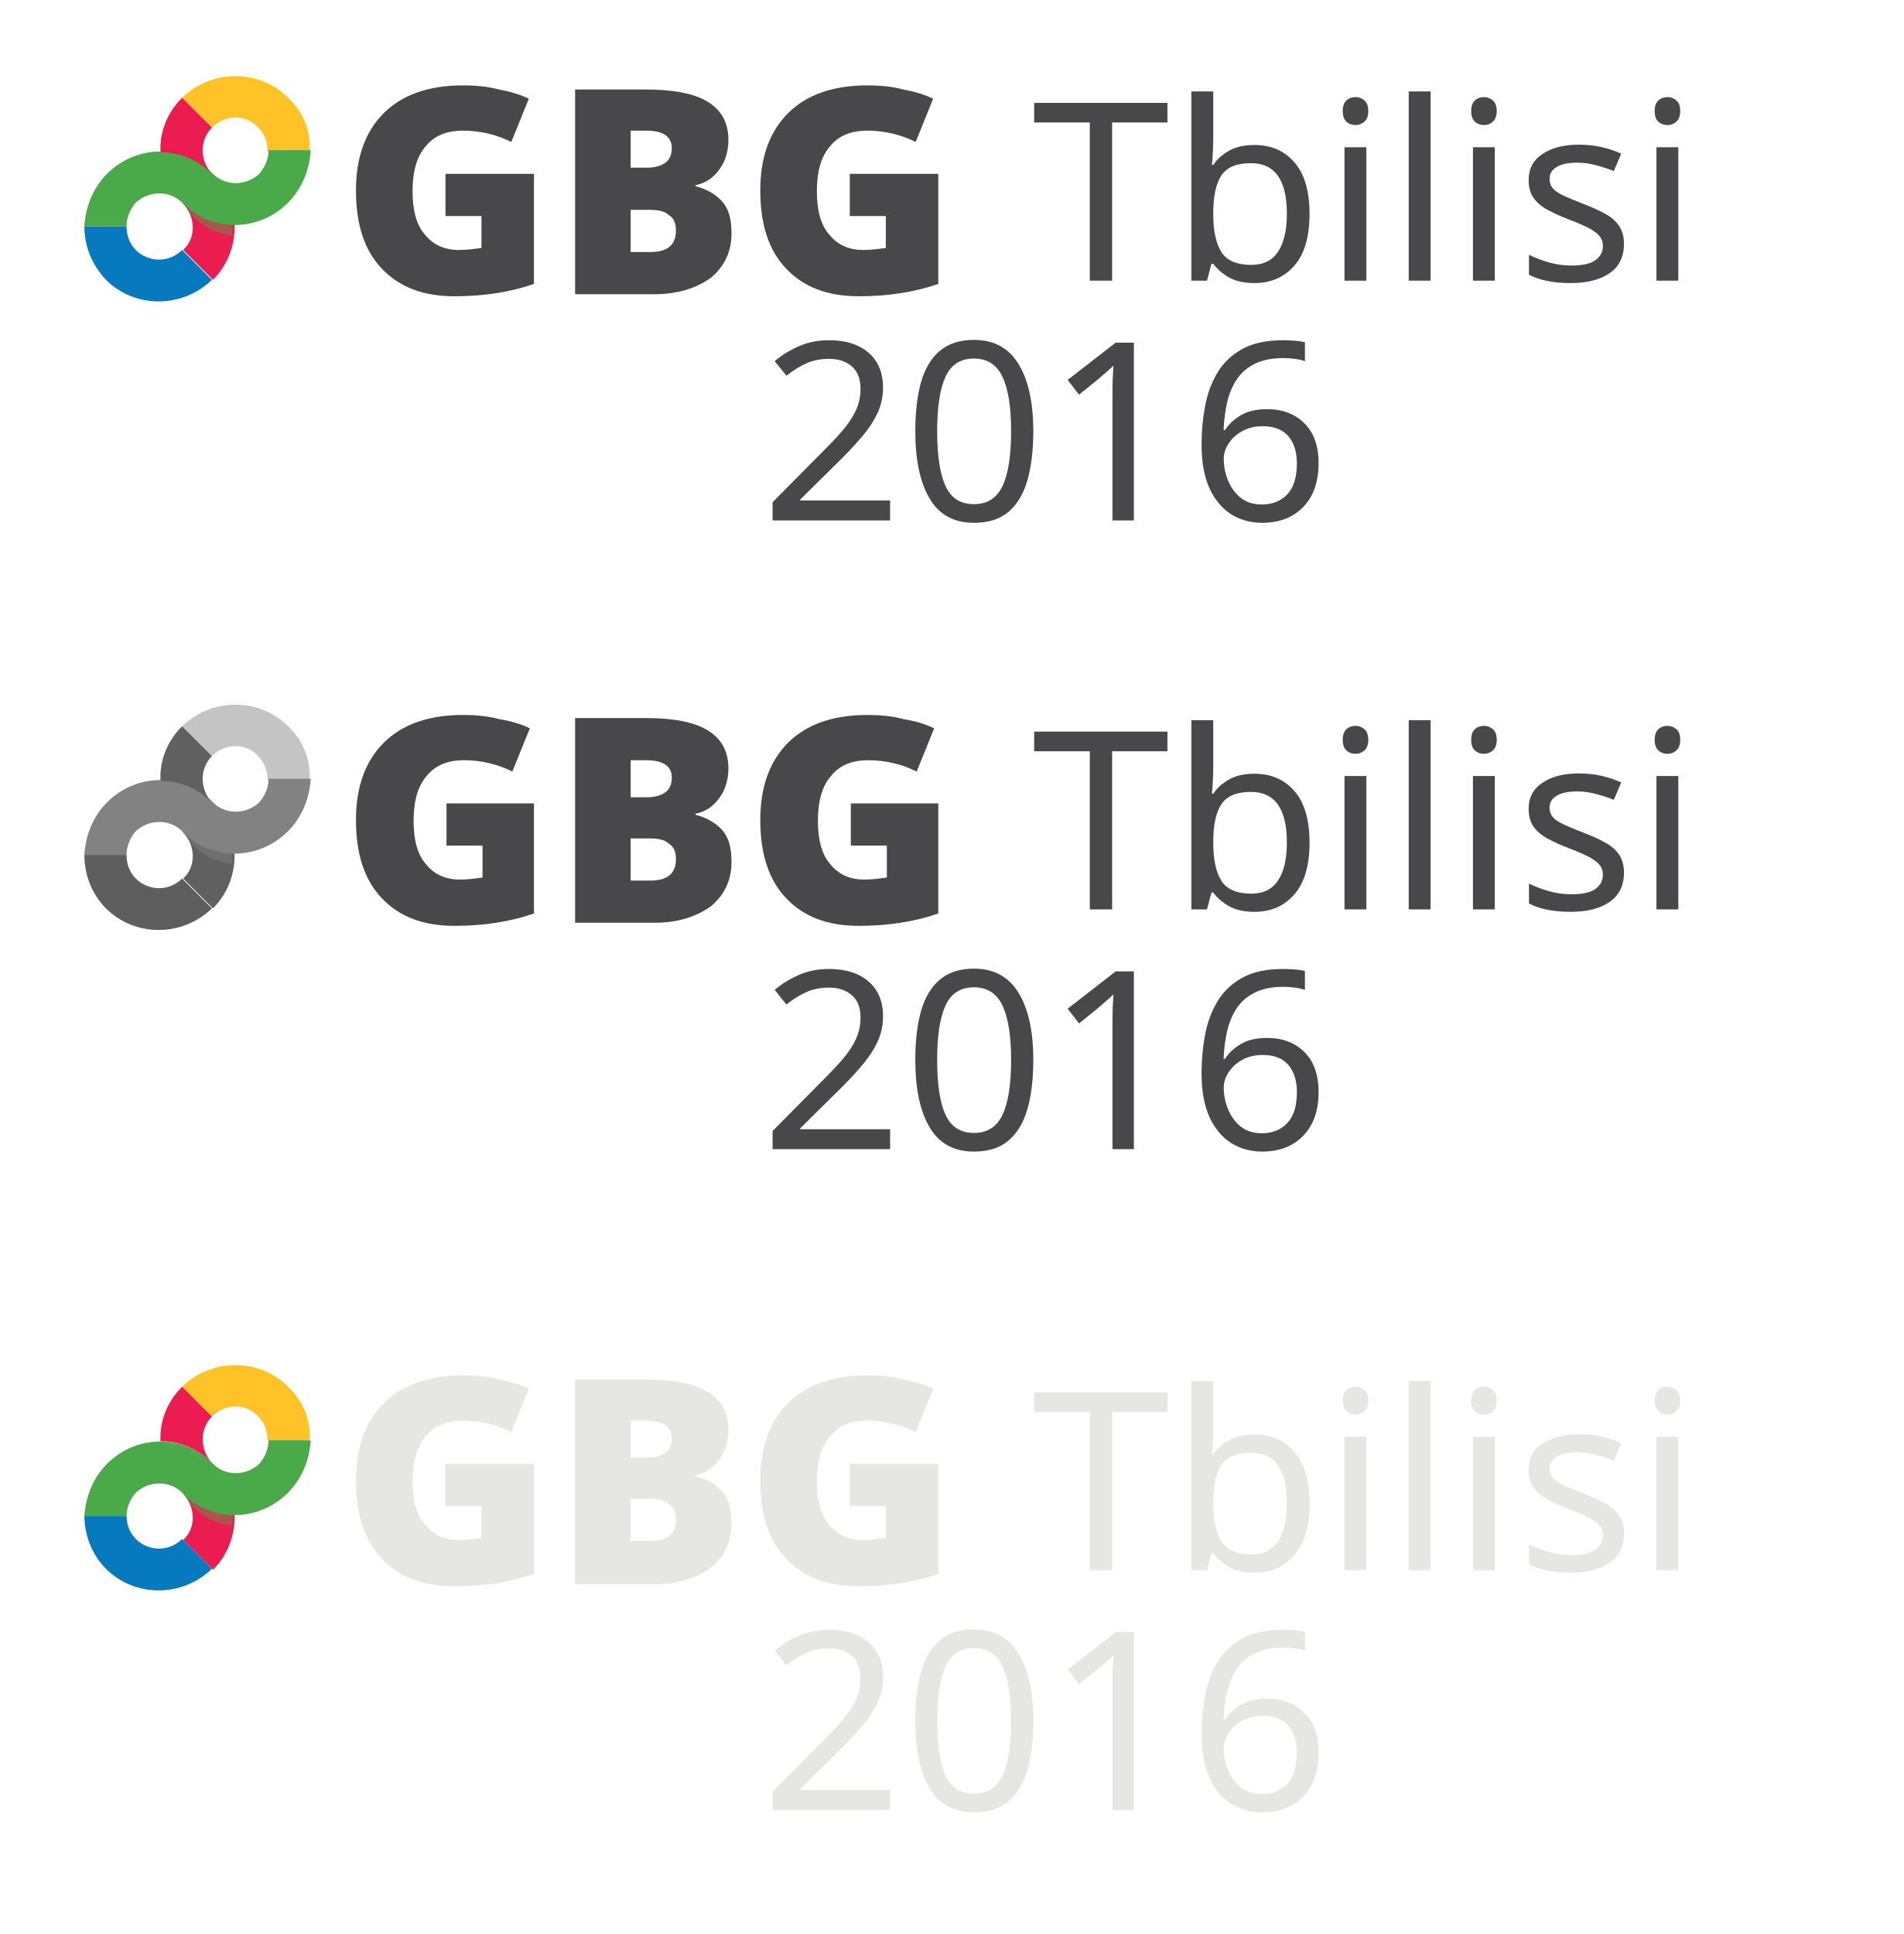
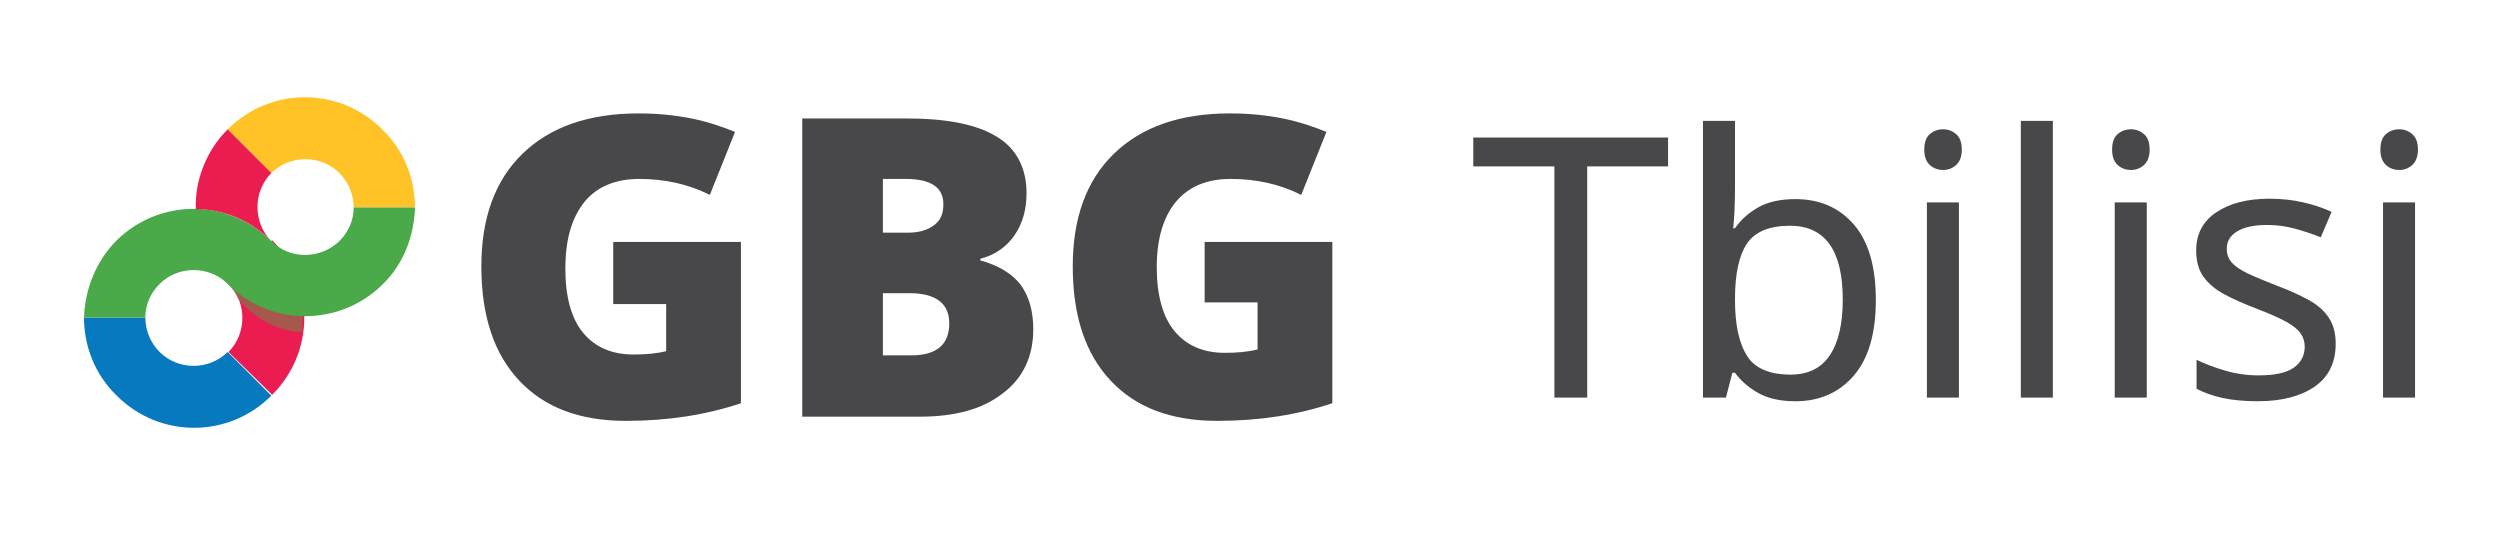
- <svg xmlns="http://www.w3.org/2000/svg" xmlns:xlink="http://www.w3.org/1999/xlink" version="1.1" id="Layer_1" x="0px" y="0px" viewBox="-56 -61.8 185 188" style="enable-background:new -56 -61.8 185 188;" xml:space="preserve">
+ <svg xmlns="http://www.w3.org/2000/svg" xmlns:xlink="http://www.w3.org/1999/xlink" version="1.1" id="Layer_1" x="0px" y="0px" viewBox="0 0 297.6 65.2" style="enable-background:new 0 0 297.6 65.2;" xml:space="preserve">
  <style type="text/css">
	.st0{fill:#48484A;}
	.st1{fill:#EB1C50;}
- 	.st2{opacity:0.43;clip-path:url(#XMLID_38_);}
- 	.st3{clip-path:url(#XMLID_39_);fill:#4AA748;}
+ 	.st2{opacity:0.43;clip-path:url(#XMLID_15_);}
+ 	.st3{clip-path:url(#XMLID_16_);fill:#4AA748;}
	.st4{fill:#FFC328;}
	.st5{fill:#0779BE;}
	.st6{fill:#4AA948;}
	.st7{fill:none;}
	.st8{font-family:'Asap-Bold';}
- 	.st9{font-size:24.197px;}
- 	.st10{fill:#606060;}
- 	.st11{opacity:0.43;clip-path:url(#XMLID_40_);}
- 	.st12{clip-path:url(#XMLID_41_);fill:#818181;}
- 	.st13{fill:#C4C4C4;}
- 	.st14{fill:#5E5E5E;}
- 	.st15{fill:#828282;}
- 	.st16{fill:#E6E6E5;}
- 	.st17{opacity:0.43;clip-path:url(#XMLID_43_);}
- 	.st18{clip-path:url(#XMLID_44_);fill:#4AA748;}
+ 	.st9{font-size:43.337px;}
</style>
-   <path id="XMLID_75_" class="st0" d="M-12.7-44.9h8.6v10.7C-6.4-33.4-9-33-11.8-33c-3.1,0-5.4-0.9-7.1-2.7c-1.7-1.8-2.5-4.3-2.5-7.6  c0-3.2,0.9-5.7,2.7-7.5c1.8-1.8,4.4-2.7,7.7-2.7c1.2,0,2.4,0.1,3.5,0.4c1.1,0.2,2.1,0.5,2.9,0.9l-1.7,4.2c-1.4-0.7-3-1.1-4.7-1.1  c-1.6,0-2.8,0.5-3.6,1.5c-0.9,1-1.3,2.5-1.3,4.4c0,1.9,0.4,3.3,1.2,4.2c0.8,1,1.9,1.5,3.3,1.5c0.8,0,1.5-0.1,2.2-0.2v-3.1h-3.5  V-44.9z" />
-   <path id="XMLID_71_" class="st0" d="M-0.1-53.1h6.9c2.7,0,4.7,0.4,6,1.2c1.3,0.8,2,2,2,3.7c0,1.1-0.3,2.1-0.9,2.9  c-0.6,0.8-1.3,1.3-2.3,1.5v0.1c1.2,0.3,2.1,0.9,2.7,1.6c0.6,0.8,0.8,1.7,0.8,3c0,1.8-0.7,3.2-2,4.3c-1.4,1-3.2,1.6-5.5,1.6h-7.7  V-53.1z M5.3-45.5h1.6c0.8,0,1.4-0.2,1.8-0.5c0.4-0.3,0.6-0.8,0.6-1.4c0-1.1-0.8-1.7-2.5-1.7H5.3V-45.5z M5.3-41.5v4.2h1.9  c1.7,0,2.5-0.7,2.5-2.1c0-0.7-0.2-1.2-0.7-1.5c-0.4-0.4-1.1-0.5-1.9-0.5H5.3z" />
-   <path id="XMLID_70_" class="st0" d="M26.6-44.9h8.6v10.7c-2.3,0.8-4.9,1.2-7.7,1.2c-3.1,0-5.4-0.9-7.1-2.7c-1.7-1.8-2.5-4.3-2.5-7.6  c0-3.2,0.9-5.7,2.7-7.5c1.8-1.8,4.4-2.7,7.7-2.7c1.2,0,2.4,0.1,3.5,0.4c1.1,0.2,2.1,0.5,2.9,0.9l-1.7,4.2c-1.4-0.7-3-1.1-4.7-1.1  c-1.6,0-2.8,0.5-3.6,1.5c-0.9,1-1.3,2.5-1.3,4.4c0,1.9,0.4,3.3,1.2,4.2c0.8,1,1.9,1.5,3.3,1.5c0.8,0,1.5-0.1,2.2-0.2v-3.1h-3.5  V-44.9z" />
-   <path id="XMLID_69_" class="st1" d="M-40.5-36.6L-40.5-36.6c0.8,0,1.6-0.3,2.3-0.9l2.9,2.9c2.8-2.8,2.8-7.4,0-10.3l-2.9,2.9  c1.2,1.3,1.3,3.3,0,4.5C-38.9-36.9-39.7-36.6-40.5-36.6" />
-   <g id="XMLID_62_">
+   <path id="XMLID_13_" class="st0" d="M72.9,28.8h15.3V48c-4.2,1.4-8.7,2.1-13.7,2.1c-5.5,0-9.7-1.6-12.7-4.8c-3-3.2-4.5-7.7-4.5-13.6  c0-5.7,1.6-10.2,4.9-13.4c3.3-3.2,7.9-4.8,13.8-4.8c2.2,0,4.3,0.2,6.3,0.6c2,0.4,3.7,1,5.2,1.6l-3,7.5c-2.6-1.3-5.4-1.9-8.4-1.9  c-2.8,0-5,0.9-6.5,2.7C68,26,67.3,28.6,67.3,32c0,3.3,0.7,5.9,2.1,7.6c1.4,1.7,3.4,2.6,6,2.6c1.4,0,2.7-0.1,3.9-0.4v-5.6h-6.3V28.8z  " />
+   <path id="XMLID_12_" class="st0" d="M95.5,14.1h12.4c4.8,0,8.4,0.7,10.8,2.2c2.3,1.4,3.5,3.7,3.5,6.7c0,2-0.5,3.7-1.5,5.1  c-1,1.4-2.4,2.3-4,2.7V31c2.2,0.6,3.8,1.6,4.8,2.9c1,1.4,1.5,3.1,1.5,5.3c0,3.2-1.2,5.8-3.6,7.6c-2.4,1.9-5.7,2.8-9.9,2.8H95.5V14.1  z M105.1,27.7h2.9c1.4,0,2.4-0.3,3.2-0.9c0.8-0.6,1.1-1.4,1.1-2.5c0-2-1.5-3-4.5-3h-2.7V27.7z M105.1,34.8v7.5h3.4  c3,0,4.5-1.3,4.5-3.8c0-1.2-0.4-2.1-1.2-2.7c-0.8-0.6-2-0.9-3.5-0.9H105.1z" />
+   <path id="XMLID_11_" class="st0" d="M143.3,28.8h15.3V48c-4.2,1.4-8.7,2.1-13.7,2.1c-5.5,0-9.7-1.6-12.7-4.8  c-3-3.2-4.5-7.7-4.5-13.6c0-5.7,1.6-10.2,4.9-13.4c3.3-3.2,7.9-4.8,13.8-4.8c2.2,0,4.3,0.2,6.3,0.6c2,0.4,3.7,1,5.2,1.6l-3,7.5  c-2.6-1.3-5.4-1.9-8.4-1.9c-2.8,0-5,0.9-6.5,2.7c-1.5,1.8-2.3,4.4-2.3,7.8c0,3.3,0.7,5.9,2.1,7.6c1.4,1.7,3.4,2.6,6,2.6  c1.4,0,2.7-0.1,3.9-0.4v-5.6h-6.3V28.8z" />
+   <path id="XMLID_10_" class="st1" d="M23.1,43.6L23.1,43.6c1.5,0,2.9-0.6,4.1-1.7l5.2,5.1c5.1-5.1,5.1-13.3,0-18.4l-5.2,5.2  c2.2,2.2,2.2,5.9,0,8.1C26,43.1,24.5,43.6,23.1,43.6" />
+   <g id="XMLID_6_">
    <defs>
-       <path id="XMLID_63_" d="M-38.3-42.1c1.2,1.2,1.3,3.3,0,4.5c-0.6,0.6-1.4,0.9-2.3,0.9l0,4.1c1.9,0,3.7-0.7,5.1-2.1    c2.8-2.8,2.8-7.4,0-10.3L-38.3-42.1z" />
+       <path id="XMLID_63_" d="M27.1,33.8c2.2,2.2,2.2,5.9,0,8.1c-1.1,1.1-2.6,1.7-4.1,1.7l0,7.3c3.3,0,6.7-1.3,9.2-3.8    c5.1-5.1,5.1-13.3,0-18.4L27.1,33.8z" />
    </defs>
-     <clipPath id="XMLID_38_">
+     <clipPath id="XMLID_15_">
      <use xlink:href="#XMLID_63_" style="overflow:visible;" />
    </clipPath>
-     <g id="XMLID_64_" class="st2">
-       <g id="XMLID_65_">
+     <g id="XMLID_7_" class="st2">
+       <g id="XMLID_8_">
        <defs>
-           <rect id="XMLID_66_" x="-38.9" y="-45.3" width="13.4" height="6.5" />
+           <rect id="XMLID_66_" x="26" y="27.9" width="24" height="11.6" />
        </defs>
-         <clipPath id="XMLID_39_">
+         <clipPath id="XMLID_16_">
          <use xlink:href="#XMLID_66_" style="overflow:visible;" />
        </clipPath>
-         <path id="XMLID_67_" class="st3" d="M-25.5-44.1l-3.9-1.3c-0.3,0.8-0.8,1.5-1.6,1.9c-1.6,0.8-3.5,0.2-4.3-1.4h0l-3.6,1.8     c2.1,4.2,5.8,5.2,9.8,3.2C-27.3-40.8-26-42.3-25.5-44.1" />
-       </g>
-     </g>
-   </g>
-   <g id="XMLID_42_">
-     <path id="XMLID_61_" class="st4" d="M-28-52.3c-2.8-2.8-7.4-2.8-10.3,0l2.9,2.9c1.3-1.3,3.3-1.3,4.5,0c0.6,0.6,0.9,1.4,0.9,2.3h4.1   C-25.8-49.1-26.5-50.9-28-52.3" />
-     <path id="XMLID_60_" class="st5" d="M-45.7-34.6c2.8,2.8,7.4,2.8,10.3,0l-2.9-2.9c-1.3,1.3-3.3,1.2-4.5,0c-0.6-0.6-0.9-1.4-0.9-2.3   h-4.1C-47.8-37.9-47.1-36.1-45.7-34.6" />
-     <path id="XMLID_59_" class="st6" d="M-29.9-47.2c0,0.8-0.3,1.6-0.9,2.3c-1.3,1.2-3.3,1.2-4.5,0c-2.8-2.9-7.4-2.9-10.3,0   c-1.4,1.4-2.1,3.3-2.2,5.1l4.1,0c0-0.8,0.3-1.6,0.9-2.3c1.3-1.2,3.3-1.2,4.5,0l0,0l0,0c2.8,2.9,7.4,2.9,10.3,0   c1.4-1.4,2.1-3.3,2.2-5.1L-29.9-47.2z" />
-     <path id="XMLID_58_" class="st1" d="M-35.4-44.9L-35.4-44.9c-1.2-1.3-1.2-3.3,0-4.5l-2.9-2.9c-1.5,1.5-2.2,3.4-2.1,5.3   C-38.6-47-36.8-46.3-35.4-44.9" />
-   </g>
-   <rect x="44.3" y="-52.8" class="st7" width="122.2" height="26.6" />
-   <text transform="matrix(1 0 0 1 44.2862 -34.5183)" class="st0 st8 st9">Tbilisi</text>
-   <rect x="17.9" y="-29.5" class="st7" width="78" height="23" />
-   <text transform="matrix(1 0 0 1 17.9393 -11.2123)" class="st0 st8 st9">2016</text>
-   <path id="XMLID_18_" class="st0" d="M-12.7,16.3h8.6V27c-2.3,0.8-4.9,1.2-7.7,1.2c-3.1,0-5.4-0.9-7.1-2.7c-1.7-1.8-2.5-4.3-2.5-7.6  c0-3.2,0.9-5.7,2.7-7.5c1.8-1.8,4.4-2.7,7.7-2.7c1.2,0,2.4,0.1,3.5,0.4C-6.3,8.3-5.3,8.6-4.5,9l-1.7,4.2c-1.4-0.7-3-1.1-4.7-1.1  c-1.6,0-2.8,0.5-3.6,1.5c-0.9,1-1.3,2.5-1.3,4.4c0,1.9,0.4,3.3,1.2,4.2c0.8,1,1.9,1.5,3.3,1.5c0.8,0,1.5-0.1,2.2-0.2v-3.1h-3.5V16.3  z" />
-   <path id="XMLID_14_" class="st0" d="M-0.1,8h6.9c2.7,0,4.7,0.4,6,1.2c1.3,0.8,2,2,2,3.7c0,1.1-0.3,2.1-0.9,2.9  c-0.6,0.8-1.3,1.3-2.3,1.5v0.1c1.2,0.3,2.1,0.9,2.7,1.6c0.6,0.8,0.8,1.7,0.8,3c0,1.8-0.7,3.2-2,4.3c-1.4,1-3.2,1.6-5.5,1.6h-7.7V8z   M5.3,15.7h1.6c0.8,0,1.4-0.2,1.8-0.5c0.4-0.3,0.6-0.8,0.6-1.4c0-1.1-0.8-1.7-2.5-1.7H5.3V15.7z M5.3,19.6v4.2h1.9  c1.7,0,2.5-0.7,2.5-2.1c0-0.7-0.2-1.2-0.7-1.5c-0.4-0.4-1.1-0.5-1.9-0.5H5.3z" />
-   <path id="XMLID_13_" class="st0" d="M26.6,16.3h8.6V27c-2.3,0.8-4.9,1.2-7.7,1.2c-3.1,0-5.4-0.9-7.1-2.7c-1.7-1.8-2.5-4.3-2.5-7.6  c0-3.2,0.9-5.7,2.7-7.5c1.8-1.8,4.4-2.7,7.7-2.7c1.2,0,2.4,0.1,3.5,0.4C33,8.3,34,8.6,34.8,9l-1.7,4.2c-1.4-0.7-3-1.1-4.7-1.1  c-1.6,0-2.8,0.5-3.6,1.5c-0.9,1-1.3,2.5-1.3,4.4c0,1.9,0.4,3.3,1.2,4.2c0.8,1,1.9,1.5,3.3,1.5c0.8,0,1.5-0.1,2.2-0.2v-3.1h-3.5V16.3  z" />
-   <path id="XMLID_12_" class="st10" d="M-40.5,24.5L-40.5,24.5c0.8,0,1.6-0.3,2.3-0.9l2.9,2.9c2.8-2.8,2.8-7.4,0-10.3l-2.9,2.9  c1.2,1.3,1.3,3.3,0,4.5C-38.9,24.2-39.7,24.5-40.5,24.5" />
-   <g id="XMLID_6_">
-     <defs>
-       <path id="XMLID_7_" d="M-38.3,19.1c1.2,1.2,1.3,3.3,0,4.5c-0.6,0.6-1.4,0.9-2.3,0.9l0,4.1c1.9,0,3.7-0.7,5.1-2.1    c2.8-2.8,2.8-7.4,0-10.3L-38.3,19.1z" />
-     </defs>
-     <clipPath id="XMLID_40_">
-       <use xlink:href="#XMLID_7_" style="overflow:visible;" />
-     </clipPath>
-     <g id="XMLID_8_" class="st11">
-       <g id="XMLID_9_">
-         <defs>
-           <rect id="XMLID_10_" x="-38.9" y="15.8" width="13.4" height="6.5" />
-         </defs>
-         <clipPath id="XMLID_41_">
-           <use xlink:href="#XMLID_10_" style="overflow:visible;" />
-         </clipPath>
-         <path id="XMLID_11_" class="st12" d="M-25.5,17l-3.9-1.3c-0.3,0.8-0.8,1.5-1.6,1.9c-1.6,0.8-3.5,0.2-4.3-1.4h0l-3.6,1.8     c2.1,4.2,5.8,5.2,9.8,3.2C-27.3,20.4-26,18.8-25.5,17" />
+         <path id="XMLID_9_" class="st3" d="M50,30.2l-6.9-2.3c-0.5,1.4-1.4,2.6-2.9,3.3c-2.8,1.4-6.3,0.3-7.7-2.5h0L26,32.1     c3.8,7.5,10.4,9.3,17.5,5.7C46.7,36.1,49,33.3,50,30.2" />
      </g>
    </g>
  </g>
  <g id="XMLID_1_">
-     <path id="XMLID_5_" class="st13" d="M-28,8.8c-2.8-2.8-7.4-2.8-10.3,0l2.9,2.9c1.3-1.3,3.3-1.3,4.5,0c0.6,0.6,0.9,1.4,0.9,2.3h4.1   C-25.8,12.1-26.5,10.2-28,8.8" />
-     <path id="XMLID_4_" class="st14" d="M-45.7,26.5c2.8,2.8,7.4,2.8,10.3,0l-2.9-2.9c-1.3,1.3-3.3,1.2-4.5,0c-0.6-0.6-0.9-1.4-0.9-2.3   h-4.1C-47.8,23.2-47.1,25.1-45.7,26.5" />
-     <path id="XMLID_3_" class="st15" d="M-29.9,13.9c0,0.8-0.3,1.6-0.9,2.3c-1.3,1.2-3.3,1.2-4.5,0c-2.8-2.9-7.4-2.9-10.3,0   c-1.4,1.4-2.1,3.3-2.2,5.1l4.1,0c0-0.8,0.3-1.6,0.9-2.3c1.3-1.2,3.3-1.2,4.5,0l0,0l0,0c2.8,2.9,7.4,2.9,10.3,0   c1.4-1.4,2.1-3.3,2.2-5.1L-29.9,13.9z" />
-     <path id="XMLID_2_" class="st10" d="M-35.4,16.2L-35.4,16.2c-1.2-1.3-1.2-3.3,0-4.5l-2.9-2.9c-1.5,1.5-2.2,3.4-2.1,5.3   C-38.6,14.1-36.8,14.8-35.4,16.2" />
+     <path id="XMLID_5_" class="st4" d="M45.5,15.4c-5.1-5.1-13.3-5.1-18.4,0l5.2,5.2c2.2-2.2,5.9-2.2,8.1,0c1.1,1.1,1.7,2.6,1.7,4.1   h7.3C49.4,21.3,48.1,17.9,45.5,15.4" />
+     <path id="XMLID_4_" class="st5" d="M13.9,47.1c5.1,5.1,13.3,5.1,18.4,0l-5.2-5.2c-2.2,2.2-5.9,2.2-8.1,0c-1.1-1.1-1.7-2.6-1.7-4.1   H10C10,41.2,11.3,44.6,13.9,47.1" />
+     <path id="XMLID_3_" class="st6" d="M42.1,24.7c0,1.5-0.6,2.9-1.7,4c-2.3,2.2-5.9,2.2-8.1,0c-5.1-5.1-13.3-5.1-18.4-0.1   c-2.5,2.5-3.8,5.9-3.9,9.2l7.3,0c0-1.5,0.6-2.9,1.7-4c2.2-2.2,5.9-2.2,8.1,0l0,0l0,0c5.1,5.1,13.3,5.1,18.4,0.1   c2.6-2.5,3.8-5.9,3.9-9.2L42.1,24.7z" />
+     <path id="XMLID_2_" class="st1" d="M32.3,28.7L32.3,28.7c-2.2-2.2-2.2-5.9,0-8.1l-5.2-5.2c-2.6,2.6-3.9,6.1-3.8,9.5   C26.6,24.9,29.8,26.2,32.3,28.7" />
  </g>
-   <rect x="44.3" y="8.4" class="st7" width="122.2" height="26.6" />
-   <text transform="matrix(1 0 0 1 44.2862 26.6019)" class="st0 st8 st9">Tbilisi</text>
-   <rect x="17.9" y="31.7" class="st7" width="78" height="23" />
-   <text transform="matrix(1 0 0 1 17.9393 49.9079)" class="st0 st8 st9">2016</text>
-   <path id="XMLID_36_" class="st16" d="M-12.7,80.5h8.6v10.7c-2.3,0.8-4.9,1.2-7.7,1.2c-3.1,0-5.4-0.9-7.1-2.7  c-1.7-1.8-2.5-4.3-2.5-7.6c0-3.2,0.9-5.7,2.7-7.5c1.8-1.8,4.4-2.7,7.7-2.7c1.2,0,2.4,0.1,3.5,0.4c1.1,0.2,2.1,0.5,2.9,0.9l-1.7,4.2  c-1.4-0.7-3-1.1-4.7-1.1c-1.6,0-2.8,0.5-3.6,1.5c-0.9,1-1.3,2.5-1.3,4.4c0,1.9,0.4,3.3,1.2,4.2c0.8,1,1.9,1.5,3.3,1.5  c0.8,0,1.5-0.1,2.2-0.2v-3.1h-3.5V80.5z" />
-   <path id="XMLID_32_" class="st16" d="M-0.1,72.3h6.9c2.7,0,4.7,0.4,6,1.2c1.3,0.8,2,2,2,3.7c0,1.1-0.3,2.1-0.9,2.9  c-0.6,0.8-1.3,1.3-2.3,1.5v0.1c1.2,0.3,2.1,0.9,2.7,1.6c0.6,0.8,0.8,1.7,0.8,3c0,1.8-0.7,3.2-2,4.3c-1.4,1-3.2,1.6-5.5,1.6h-7.7  V72.3z M5.3,79.9h1.6c0.8,0,1.4-0.2,1.8-0.5c0.4-0.3,0.6-0.8,0.6-1.4c0-1.1-0.8-1.7-2.5-1.7H5.3V79.9z M5.3,83.8V88h1.9  c1.7,0,2.5-0.7,2.5-2.1c0-0.7-0.2-1.2-0.7-1.5c-0.4-0.4-1.1-0.5-1.9-0.5H5.3z" />
-   <path id="XMLID_31_" class="st16" d="M26.6,80.5h8.6v10.7c-2.3,0.8-4.9,1.2-7.7,1.2c-3.1,0-5.4-0.9-7.1-2.7  c-1.7-1.8-2.5-4.3-2.5-7.6c0-3.2,0.9-5.7,2.7-7.5c1.8-1.8,4.4-2.7,7.7-2.7c1.2,0,2.4,0.1,3.5,0.4c1.1,0.2,2.1,0.5,2.9,0.9l-1.7,4.2  c-1.4-0.7-3-1.1-4.7-1.1c-1.6,0-2.8,0.5-3.6,1.5c-0.9,1-1.3,2.5-1.3,4.4c0,1.9,0.4,3.3,1.2,4.2c0.8,1,1.9,1.5,3.3,1.5  c0.8,0,1.5-0.1,2.2-0.2v-3.1h-3.5V80.5z" />
-   <path id="XMLID_30_" class="st1" d="M-40.5,88.8L-40.5,88.8c0.8,0,1.6-0.3,2.3-0.9l2.9,2.9c2.8-2.8,2.8-7.4,0-10.3l-2.9,2.9  c1.2,1.3,1.3,3.3,0,4.5C-38.9,88.4-39.7,88.8-40.5,88.8" />
-   <g id="XMLID_24_">
-     <defs>
-       <path id="XMLID_25_" d="M-38.3,83.3c1.2,1.2,1.3,3.3,0,4.5c-0.6,0.6-1.4,0.9-2.3,0.9l0,4.1c1.9,0,3.7-0.7,5.1-2.1    c2.8-2.8,2.8-7.4,0-10.3L-38.3,83.3z" />
-     </defs>
-     <clipPath id="XMLID_43_">
-       <use xlink:href="#XMLID_25_" style="overflow:visible;" />
-     </clipPath>
-     <g id="XMLID_26_" class="st17">
-       <g id="XMLID_27_">
-         <defs>
-           <rect id="XMLID_28_" x="-38.9" y="80" width="13.4" height="6.5" />
-         </defs>
-         <clipPath id="XMLID_44_">
-           <use xlink:href="#XMLID_28_" style="overflow:visible;" />
-         </clipPath>
-         <path id="XMLID_29_" class="st18" d="M-25.5,81.3l-3.9-1.3c-0.3,0.8-0.8,1.5-1.6,1.9c-1.6,0.8-3.5,0.2-4.3-1.4h0l-3.6,1.8     c2.1,4.2,5.8,5.2,9.8,3.2C-27.3,84.6-26,83-25.5,81.3" />
-       </g>
-     </g>
-   </g>
-   <g id="XMLID_19_">
-     <path id="XMLID_23_" class="st4" d="M-28,73c-2.8-2.8-7.4-2.8-10.3,0l2.9,2.9c1.3-1.3,3.3-1.3,4.5,0c0.6,0.6,0.9,1.4,0.9,2.3h4.1   C-25.8,76.3-26.5,74.4-28,73" />
-     <path id="XMLID_22_" class="st5" d="M-45.7,90.7c2.8,2.8,7.4,2.8,10.3,0l-2.9-2.9c-1.3,1.3-3.3,1.2-4.5,0c-0.6-0.6-0.9-1.4-0.9-2.3   h-4.1C-47.8,87.4-47.1,89.3-45.7,90.7" />
-     <path id="XMLID_21_" class="st6" d="M-29.9,78.2c0,0.8-0.3,1.6-0.9,2.3c-1.3,1.2-3.3,1.2-4.5,0c-2.8-2.9-7.4-2.9-10.3,0   c-1.4,1.4-2.1,3.3-2.2,5.1l4.1,0c0-0.8,0.3-1.6,0.9-2.3c1.3-1.2,3.3-1.2,4.5,0l0,0l0,0c2.8,2.9,7.4,2.9,10.3,0   c1.4-1.4,2.1-3.3,2.2-5.1L-29.9,78.2z" />
-     <path id="XMLID_20_" class="st1" d="M-35.4,80.4L-35.4,80.4c-1.2-1.3-1.2-3.3,0-4.5l-2.9-2.9c-1.5,1.5-2.2,3.4-2.1,5.3   C-38.6,78.3-36.8,79-35.4,80.4" />
-   </g>
-   <rect x="44.3" y="72.6" class="st7" width="122.2" height="26.6" />
-   <text transform="matrix(1 0 0 1 44.2862 90.8355)" class="st16 st8 st9">Tbilisi</text>
-   <rect x="17.9" y="95.9" class="st7" width="78" height="23" />
-   <text transform="matrix(1 0 0 1 17.9393 114.1415)" class="st16 st8 st9">2016</text>
+   <rect x="174.9" y="14.7" class="st7" width="218.9" height="47.7" />
+   <text transform="matrix(1 0 0 1 174.9405 47.3268)" class="st0 st8 st9">Tbilisi</text>
</svg>
